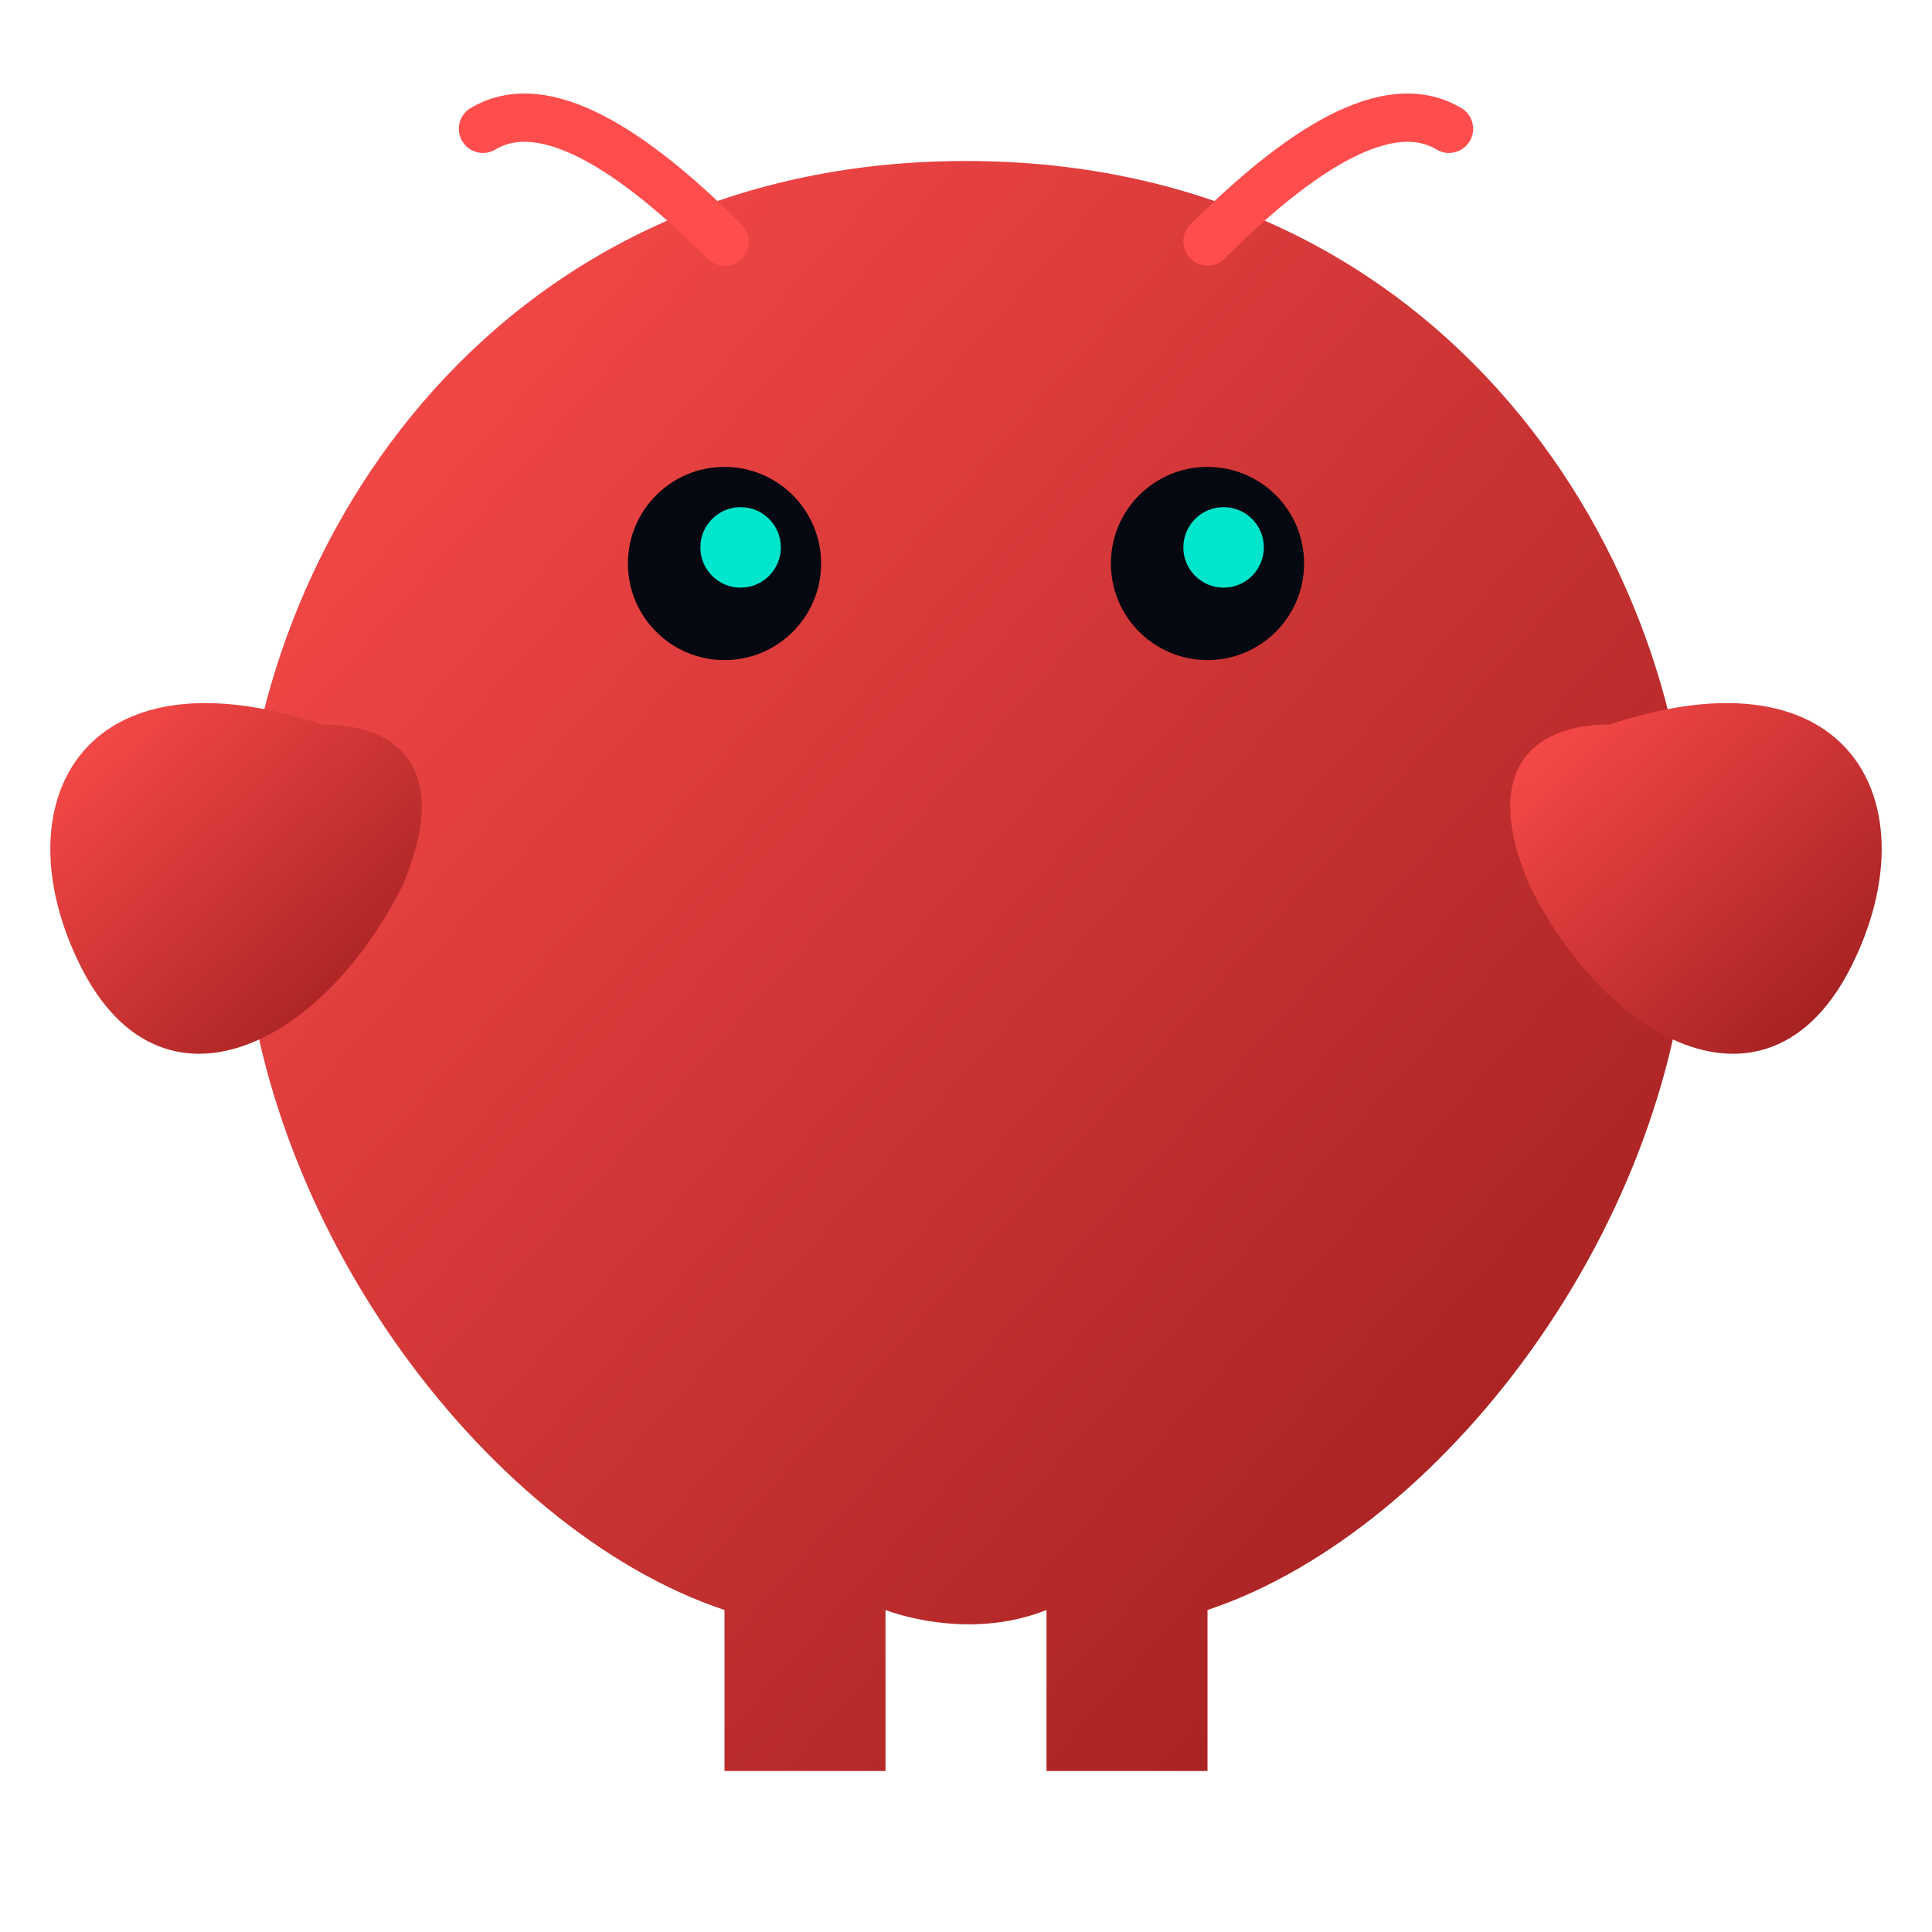
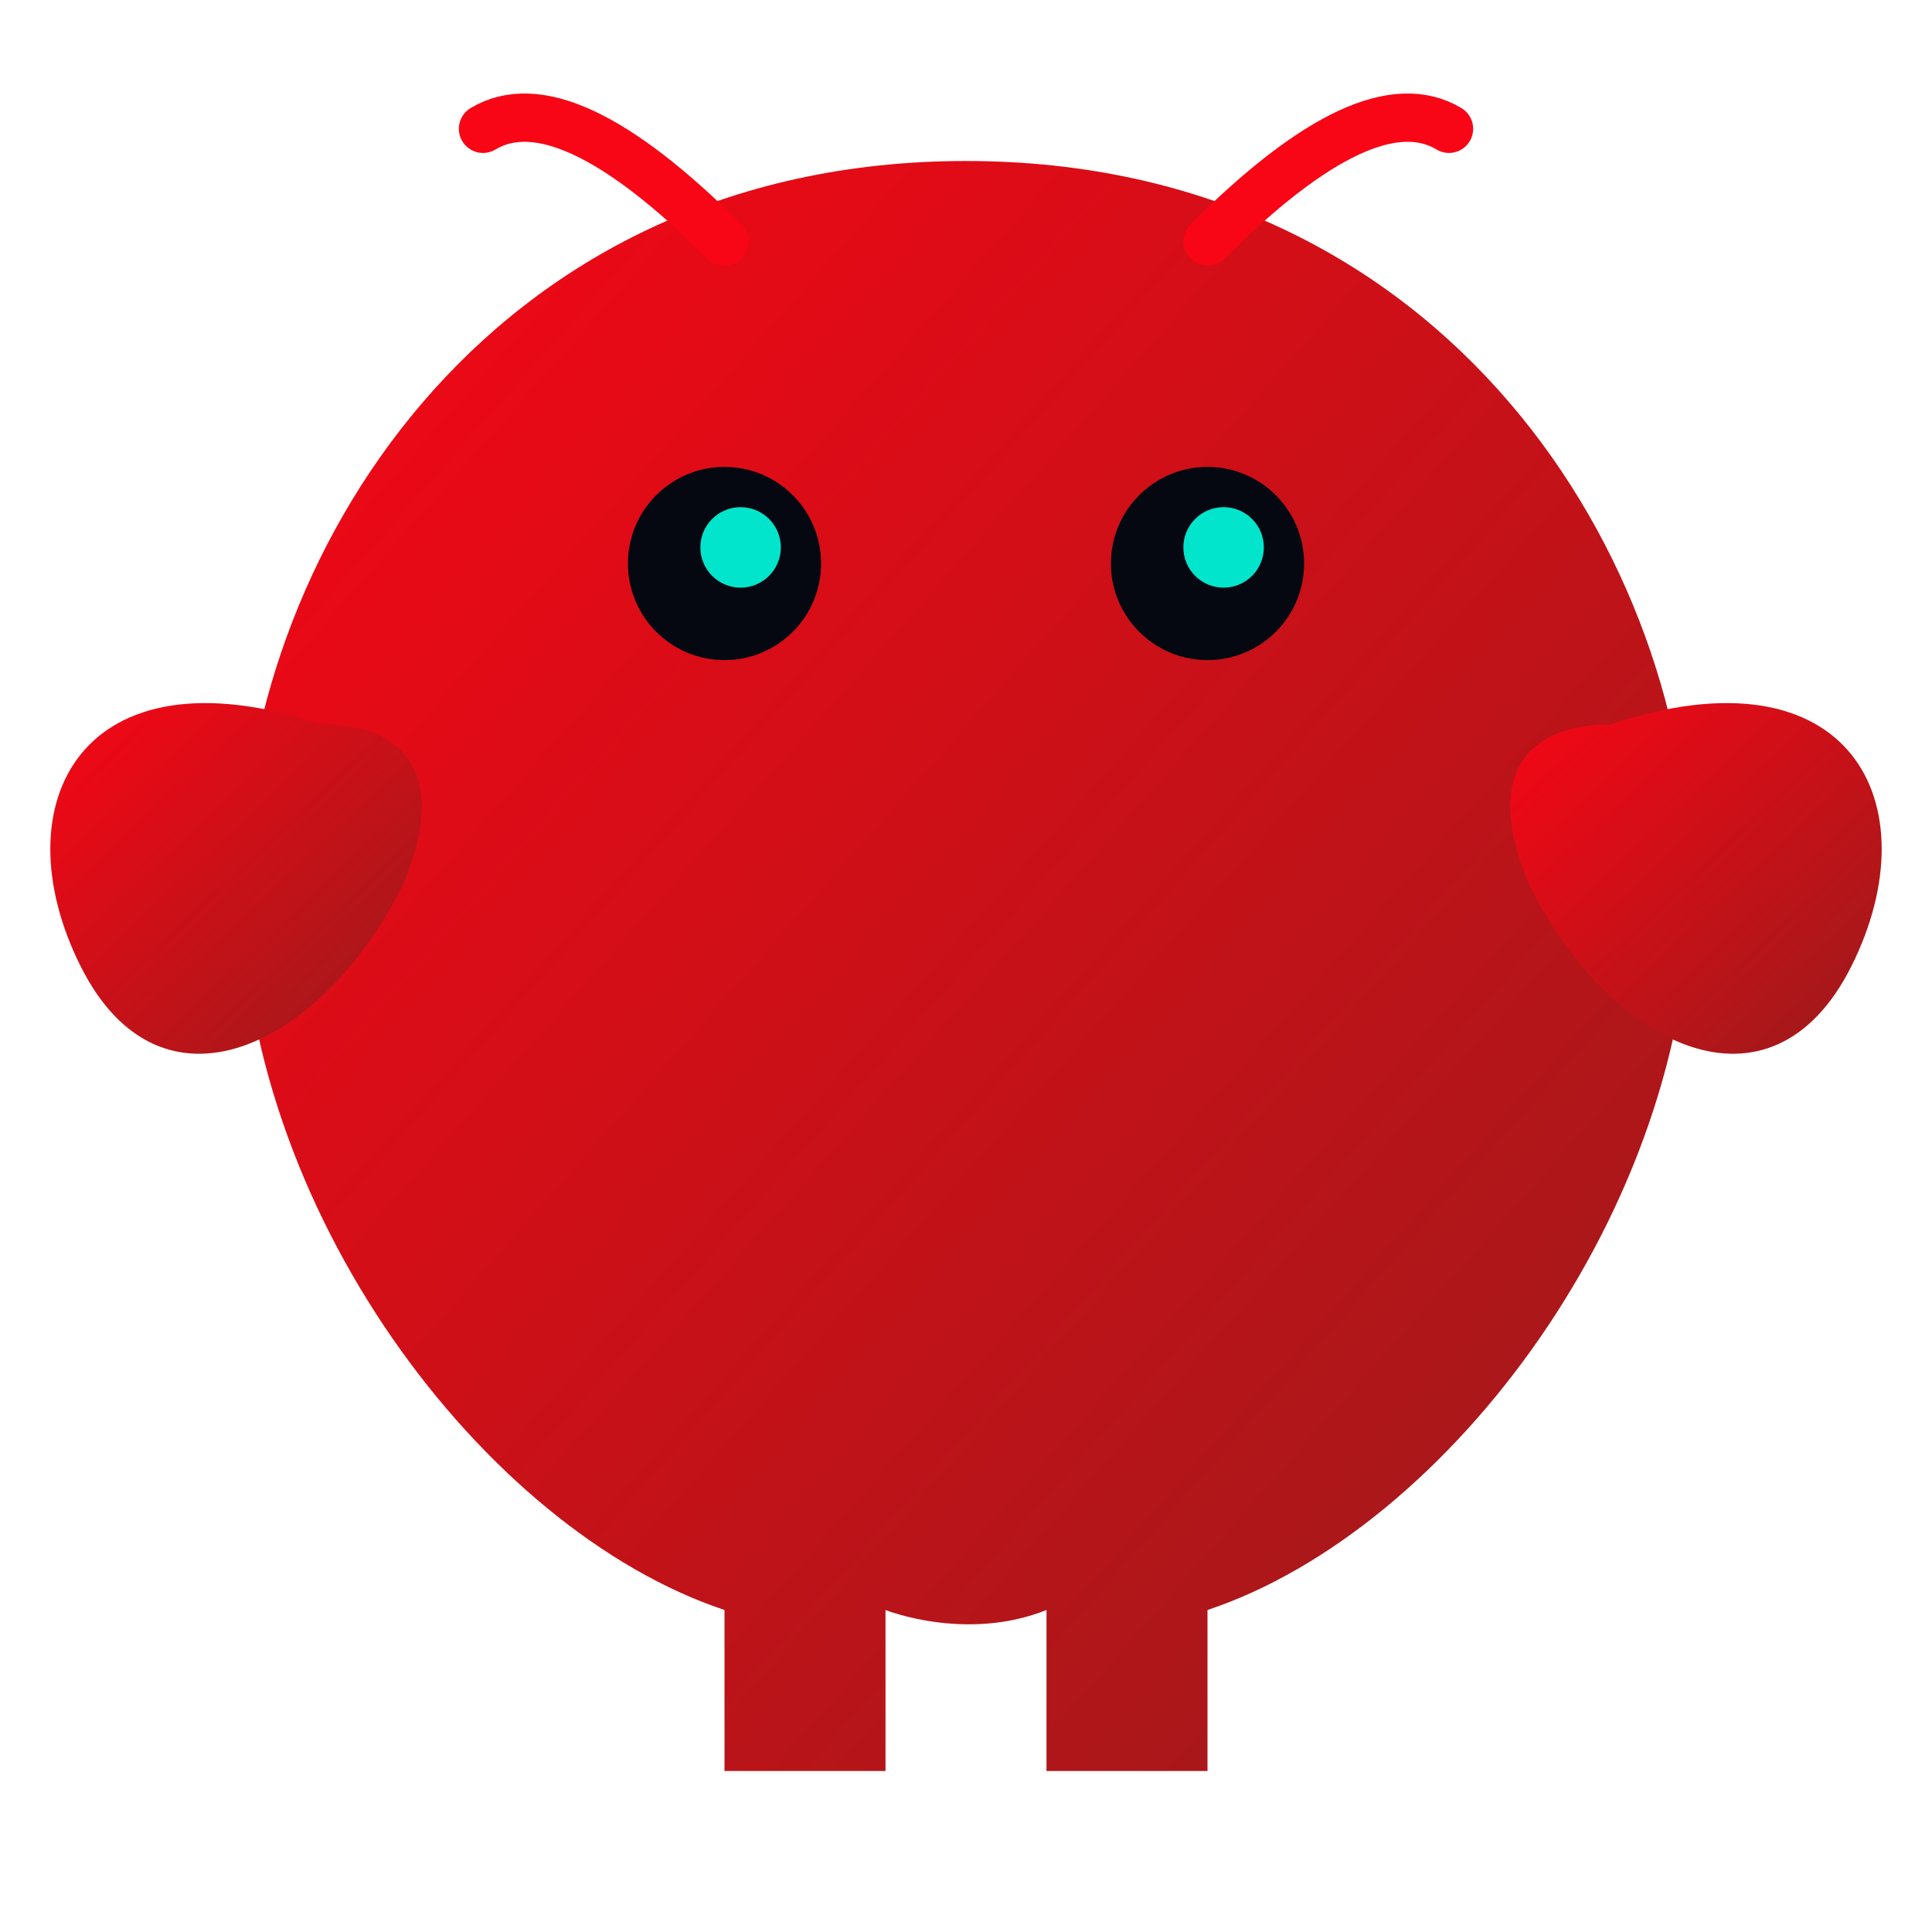
<svg xmlns="http://www.w3.org/2000/svg" viewBox="0 0 120 120" fill="none">
  <defs>
    <linearGradient id="lobster-gradient" x1="0%" y1="0%" x2="100%" y2="100%">
-       <stop offset="0%" stop-color="#ff4d4d" />
+       <stop offset="0%" stop-color="#F80615" />
      <stop offset="100%" stop-color="#991b1b" />
    </linearGradient>
  </defs>
  <path d="M60 10 C30 10 15 35 15 55 C15 75 30 95 45 100 L45 110 L55 110 L55 100 C55 100 60 102 65 100 L65 110 L75 110 L75 100 C90 95 105 75 105 55 C105 35 90 10 60 10Z" fill="url(#lobster-gradient)" />
  <path d="M20 45 C5 40 0 50 5 60 C10 70 20 65 25 55 C28 48 25 45 20 45Z" fill="url(#lobster-gradient)" />
  <path d="M100 45 C115 40 120 50 115 60 C110 70 100 65 95 55 C92 48 95 45 100 45Z" fill="url(#lobster-gradient)" />
-   <path d="M45 15 Q35 5 30 8" stroke="#ff4d4d" stroke-width="3" stroke-linecap="round" />
-   <path d="M75 15 Q85 5 90 8" stroke="#ff4d4d" stroke-width="3" stroke-linecap="round" />
+   <path d="M45 15 Q35 5 30 8" stroke="#F80615" stroke-width="3" stroke-linecap="round" />
+   <path d="M75 15 Q85 5 90 8" stroke="#F80615" stroke-width="3" stroke-linecap="round" />
  <circle cx="45" cy="35" r="6" fill="#050810" />
  <circle cx="75" cy="35" r="6" fill="#050810" />
  <circle cx="46" cy="34" r="2.5" fill="#00e5cc" />
  <circle cx="76" cy="34" r="2.5" fill="#00e5cc" />
</svg>
